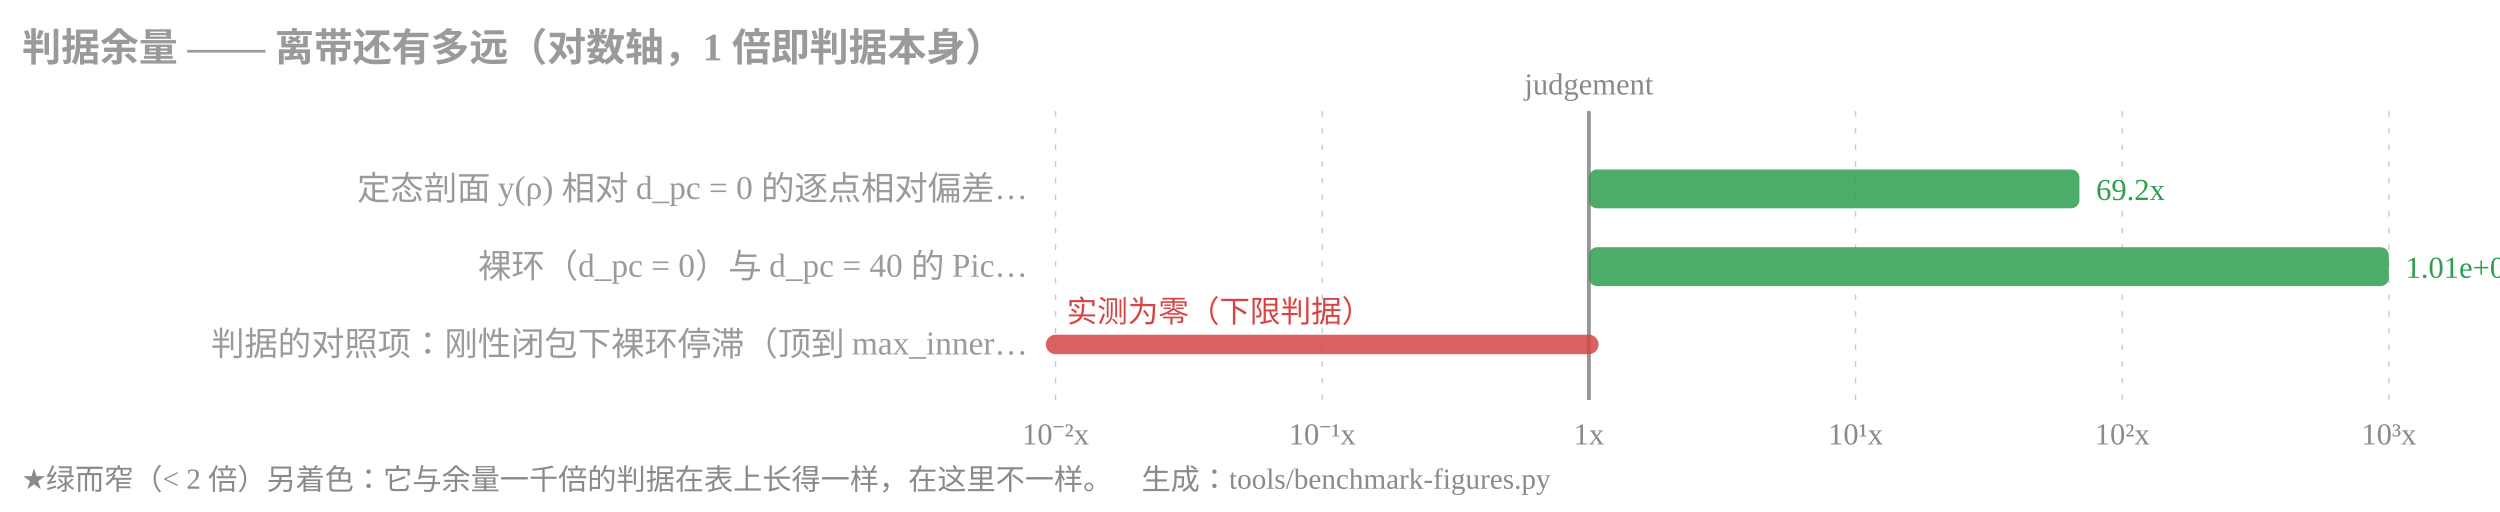
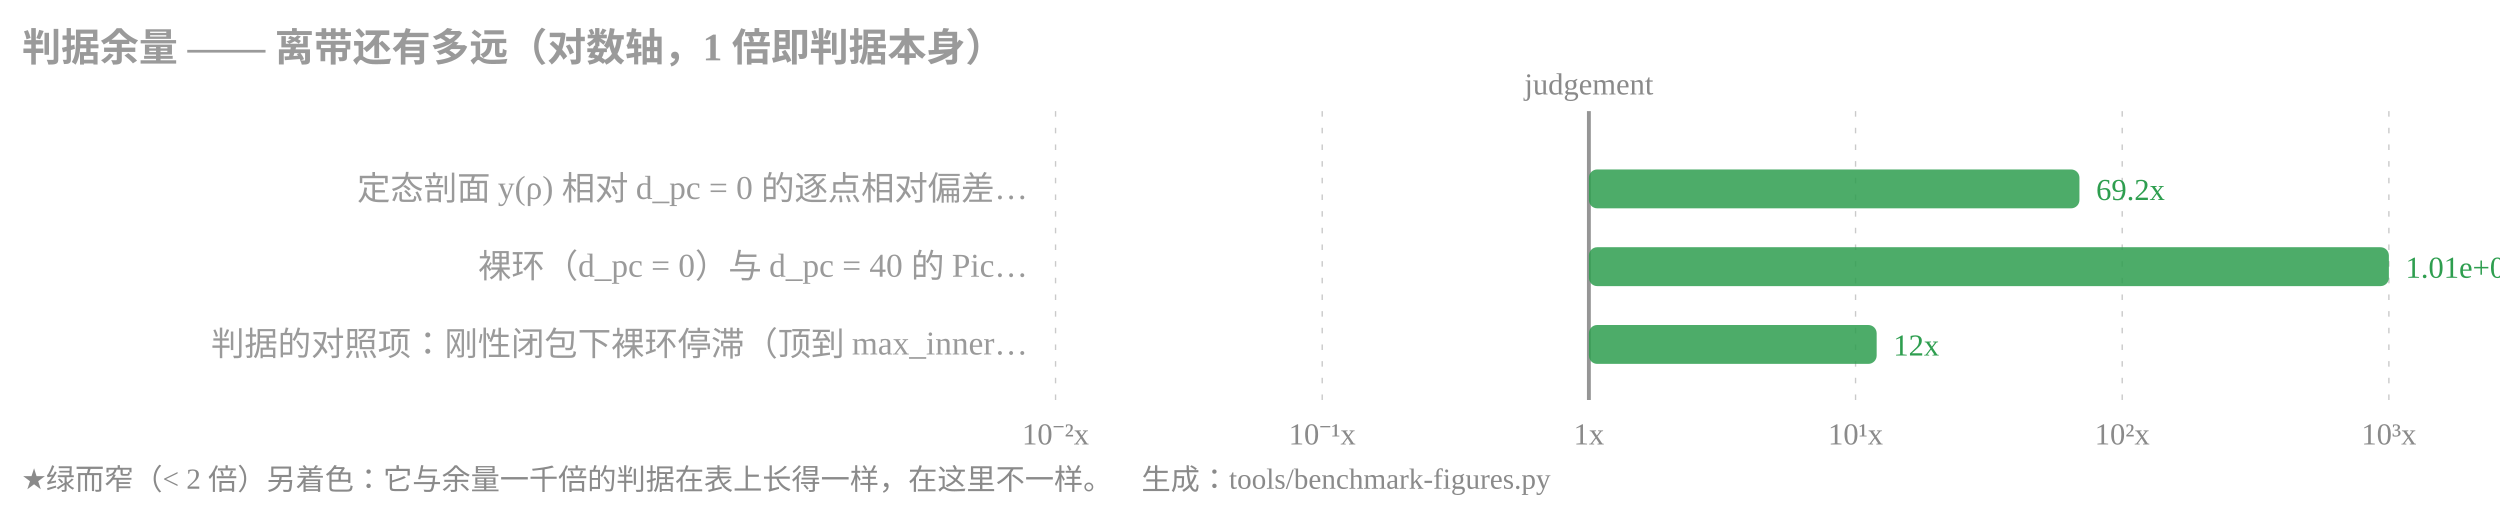
<svg xmlns="http://www.w3.org/2000/svg" viewBox="0 0 900 184" role="img" aria-label="tr-paradigm-pereverzev: 每条判据离它的带还有多远">
  <text x="8" y="22" font-size="14" font-weight="600" fill="#9a9a9a">判据余量 —— 离带还有多远（对数轴，1 倍即判据本身）</text>
  <line x1="380.0" y1="40" x2="380.0" y2="144" stroke="#8a8a8a" stroke-width="0.5" stroke-dasharray="2 4" opacity="0.45" />
  <text x="380.0" y="160" font-size="11" fill="#8a8a8a" text-anchor="middle">10⁻²x</text>
  <line x1="476.0" y1="40" x2="476.0" y2="144" stroke="#8a8a8a" stroke-width="0.5" stroke-dasharray="2 4" opacity="0.45" />
  <text x="476.0" y="160" font-size="11" fill="#8a8a8a" text-anchor="middle">10⁻¹x</text>
  <line x1="572.0" y1="40" x2="572.0" y2="144" stroke="#8a8a8a" stroke-width="1.4" opacity="0.9" />
  <text x="572.0" y="160" font-size="11" fill="#8a8a8a" text-anchor="middle">1x</text>
  <line x1="668.0" y1="40" x2="668.0" y2="144" stroke="#8a8a8a" stroke-width="0.5" stroke-dasharray="2 4" opacity="0.45" />
  <text x="668.0" y="160" font-size="11" fill="#8a8a8a" text-anchor="middle">10¹x</text>
  <line x1="764.0" y1="40" x2="764.0" y2="144" stroke="#8a8a8a" stroke-width="0.5" stroke-dasharray="2 4" opacity="0.45" />
  <text x="764.0" y="160" font-size="11" fill="#8a8a8a" text-anchor="middle">10²x</text>
  <line x1="860.0" y1="40" x2="860.0" y2="144" stroke="#8a8a8a" stroke-width="0.5" stroke-dasharray="2 4" opacity="0.45" />
  <text x="860.0" y="160" font-size="11" fill="#8a8a8a" text-anchor="middle">10³x</text>
  <text x="572.0" y="34" font-size="11" fill="#8a8a8a" text-anchor="middle">judgement</text>
  <text x="370" y="72.0" font-size="12" fill="#9a9a9a" text-anchor="end">定态剖面 y(ρ) 相对 d_pc = 0 的逐点相对偏差…</text>
  <rect x="572.0" y="61.0" width="176.6" height="14" rx="3" fill="#2e9e4f" opacity="0.85" />
  <text x="754.6" y="72.0" font-size="11" fill="#2e9e4f" text-anchor="start">69.2x</text>
  <text x="370" y="100.0" font-size="12" fill="#9a9a9a" text-anchor="end">裸环（d_pc = 0）与 d_pc = 40 的 Pic…</text>
  <rect x="572.0" y="89.0" width="288.0" height="14" rx="3" fill="#2e9e4f" opacity="0.85" />
  <text x="866.0" y="100.0" font-size="11" fill="#2e9e4f" text-anchor="start">1.01e+03x</text>
  <text x="370" y="128.0" font-size="12" fill="#9a9a9a" text-anchor="end">判据的对照项：刚性闭包下裸环停滞（顶到 max_inner…</text>
-   <line x1="380.0" y1="124.0" x2="572.0" y2="124.0" stroke="#d64545" stroke-width="7" stroke-linecap="round" opacity="0.85" />
-   <text x="384.0" y="116.0" font-size="11" fill="#d64545">实测为零（下限判据）</text>
+   <rect x="572.0" y="117.0" width="103.6" height="14" rx="3" fill="#2e9e4f" opacity="0.85" />
+   <text x="681.6" y="128.0" font-size="11" fill="#2e9e4f" text-anchor="start">12x</text>
  <text x="8" y="176" font-size="10.5" fill="#8a8a8a">★绿而窄（&lt; 2 倍）另着色：它与余量一千倍的判据在表上长得一样，在这里不一样。　生成：tools/benchmark-figures.py</text>
</svg>
